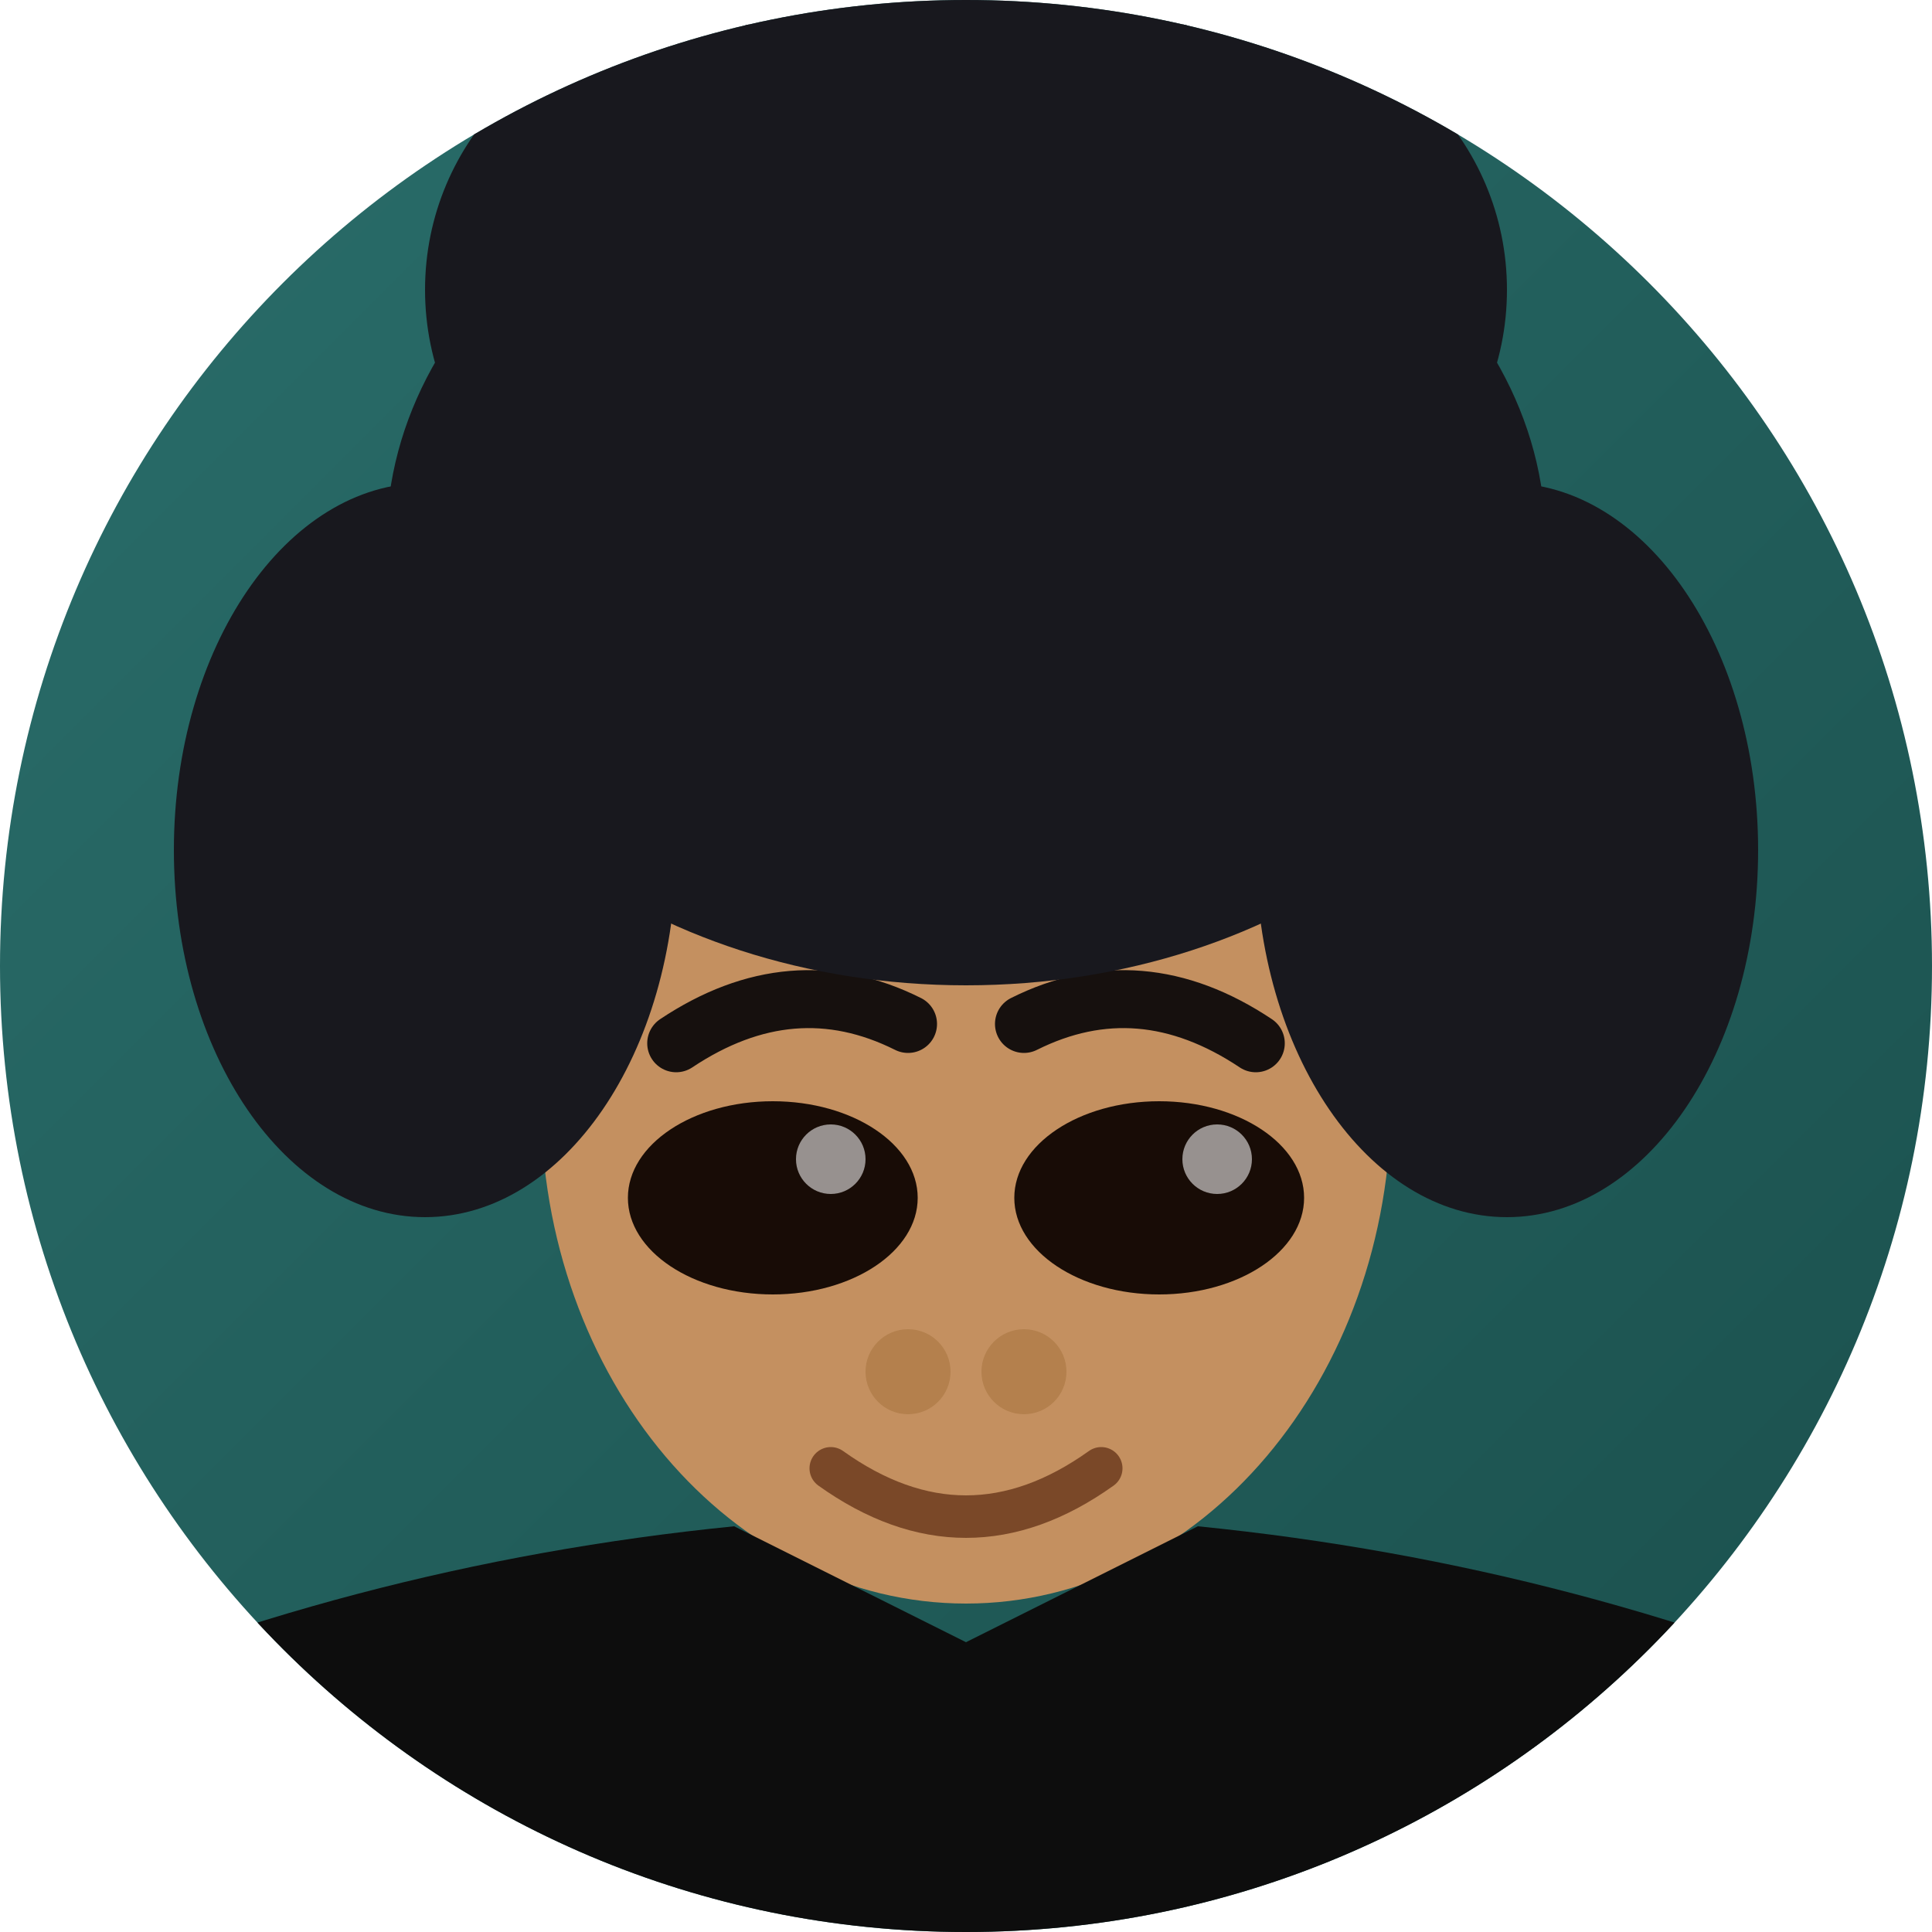
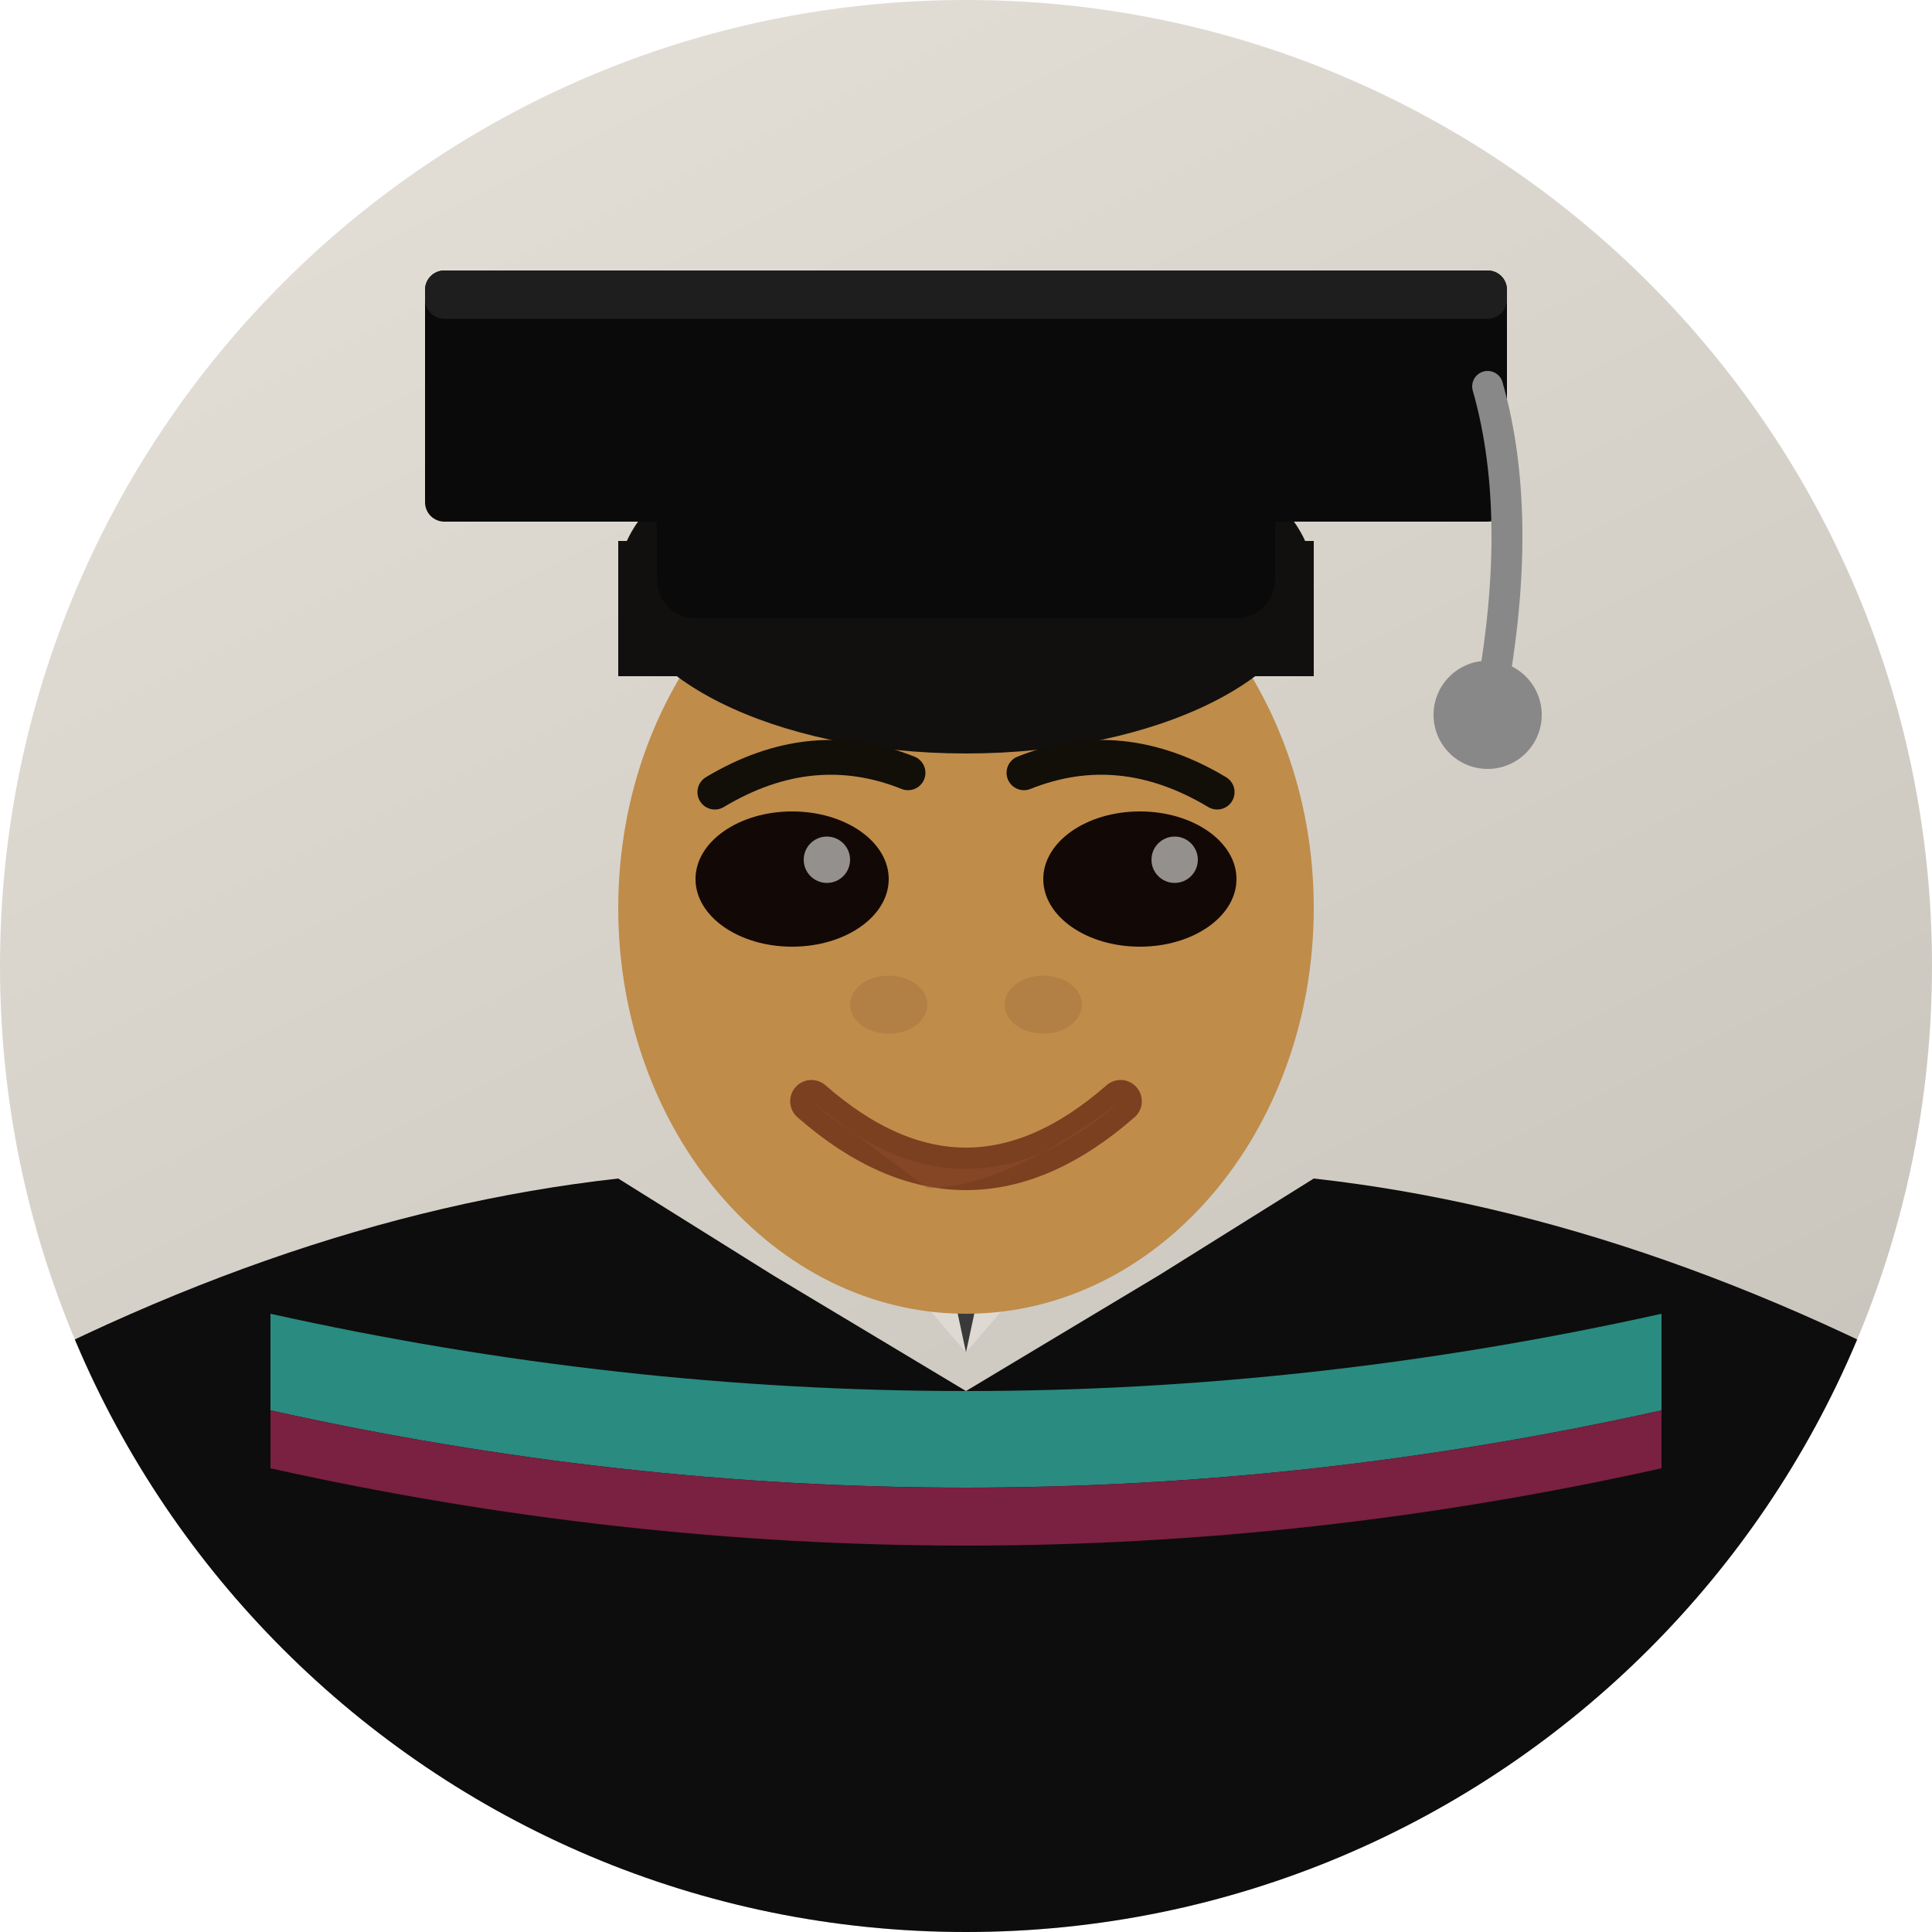
<svg xmlns="http://www.w3.org/2000/svg" viewBox="0 0 100 100">
  <defs>
-     <linearGradient id="bg" x1="0" y1="0" x2="1" y2="1">
-       <stop offset="0%" stop-color="#2A6E6B" />
-       <stop offset="100%" stop-color="#1A4F4C" />
+     <linearGradient id="bg" x1="0" y1="0" x2="0.5" y2="1">
+       <stop offset="0%" stop-color="#E6E2DA" />
+       <stop offset="100%" stop-color="#C8C4BC" />
    </linearGradient>
    <clipPath id="c">
      <circle cx="50" cy="50" r="50" />
    </clipPath>
  </defs>
  <circle cx="50" cy="50" r="50" fill="url(#bg)" />
-   <ellipse cx="50" cy="57" rx="22" ry="26" fill="#C49060" clip-path="url(#c)" />
-   <path d="M35 54 Q41 50 47 53" stroke="#16100E" stroke-width="3" fill="none" stroke-linecap="round" clip-path="url(#c)" />
-   <path d="M53 53 Q59 50 65 54" stroke="#16100E" stroke-width="3" fill="none" stroke-linecap="round" clip-path="url(#c)" />
-   <g clip-path="url(#c)" fill="#18181E">
-     <ellipse cx="22" cy="44" rx="13" ry="19" />
-     <ellipse cx="78" cy="44" rx="13" ry="19" />
-     <ellipse cx="50" cy="28" rx="30" ry="23" />
-     <circle cx="36" cy="15" r="14" />
-     <circle cx="50" cy="11" r="15" />
-     <circle cx="64" cy="15" r="14" />
+   <path d="M-5,100 L-5,74 Q14,63 32,61 L40,66 L50,72 L60,66 L68,61 Q86,63 105,74 L105,100 Z" fill="#0D0D0D" clip-path="url(#c)" />
+   <path d="M14,68 Q50,76 86,68 L86,73 Q50,81 14,73 Z" fill="#2A8B80" clip-path="url(#c)" />
+   <path d="M14,73 Q50,81 86,73 L86,76 Q50,84 14,76 Z" fill="#7A2040" clip-path="url(#c)" />
+   <path d="M44,63 L50,70 L56,63 L54,59 L50,61 L46,59 Z" fill="#DEDAD3" clip-path="url(#c)" />
+   <path d="M48.5,63 L50,70 L51.5,63 L51,56 L50,57.5 L49,56 Z" fill="#3A3A3A" clip-path="url(#c)" />
+   <rect x="45" y="58" width="10" height="9" rx="3" fill="#BF8C4A" clip-path="url(#c)" />
+   <ellipse cx="50" cy="47" rx="18" ry="21" fill="#BF8C4A" clip-path="url(#c)" />
+   <g clip-path="url(#c)" fill="#12100E">
+     <ellipse cx="50" cy="30" rx="18" ry="9" />
+     <rect x="32" y="28" width="36" height="7" />
  </g>
-   <ellipse cx="40" cy="62" rx="7.5" ry="5" fill="#180C06" clip-path="url(#c)" />
-   <ellipse cx="60" cy="62" rx="7.5" ry="5" fill="#180C06" clip-path="url(#c)" />
-   <circle cx="43" cy="60" r="1.8" fill="rgba(255,255,255,0.55)" clip-path="url(#c)" />
-   <circle cx="63" cy="60" r="1.8" fill="rgba(255,255,255,0.55)" clip-path="url(#c)" />
-   <circle cx="47" cy="71" r="2.2" fill="#9A6830" opacity="0.4" clip-path="url(#c)" />
-   <circle cx="53" cy="71" r="2.2" fill="#9A6830" opacity="0.4" clip-path="url(#c)" />
-   <path d="M43 76 Q50 81 57 76" stroke="#7A4828" stroke-width="2.2" fill="none" stroke-linecap="round" clip-path="url(#c)" />
-   <path d="M0,100 L0,89 Q18,81 38,79 L50,85 L62,79 Q82,81 100,89 L100,100 Z" fill="#0D0D0D" clip-path="url(#c)" />
+   <rect x="34" y="25" width="32" height="7" rx="2" fill="#0A0A0A" clip-path="url(#c)" />
+   <rect x="22" y="14" width="56" height="13" rx="1" fill="#0A0A0A" clip-path="url(#c)" />
+   <rect x="22" y="14" width="56" height="2.5" rx="1" fill="#1E1E1E" clip-path="url(#c)" />
+   <path d="M77,20 Q79,27 77,37" stroke="#888" stroke-width="1.6" fill="none" stroke-linecap="round" clip-path="url(#c)" />
+   <circle cx="77" cy="37" r="2.8" fill="#888" clip-path="url(#c)" />
+   <path d="M37 41 Q42 38 47 40" stroke="#120E08" stroke-width="1.8" fill="none" stroke-linecap="round" clip-path="url(#c)" />
+   <path d="M53 40 Q58 38 63 41" stroke="#120E08" stroke-width="1.8" fill="none" stroke-linecap="round" clip-path="url(#c)" />
+   <ellipse cx="41" cy="45.5" rx="5" ry="3.5" fill="#120805" clip-path="url(#c)" />
+   <ellipse cx="59" cy="45.5" rx="5" ry="3.5" fill="#120805" clip-path="url(#c)" />
+   <circle cx="42.8" cy="44.5" r="1.2" fill="rgba(255,255,255,0.55)" clip-path="url(#c)" />
+   <circle cx="60.8" cy="44.5" r="1.2" fill="rgba(255,255,255,0.55)" clip-path="url(#c)" />
+   <ellipse cx="46" cy="52" rx="2" ry="1.5" fill="#9A6838" opacity="0.35" clip-path="url(#c)" />
+   <ellipse cx="54" cy="52" rx="2" ry="1.5" fill="#9A6838" opacity="0.35" clip-path="url(#c)" />
+   <path d="M42 57 Q50 64 58 57" stroke="#7A4020" stroke-width="2.2" fill="none" stroke-linecap="round" clip-path="url(#c)" />
+   <path d="M42 57 Q50 64 58 57 Q52 61.5 48 61.5 Z" fill="#9A5030" opacity="0.35" clip-path="url(#c)" />
</svg>
